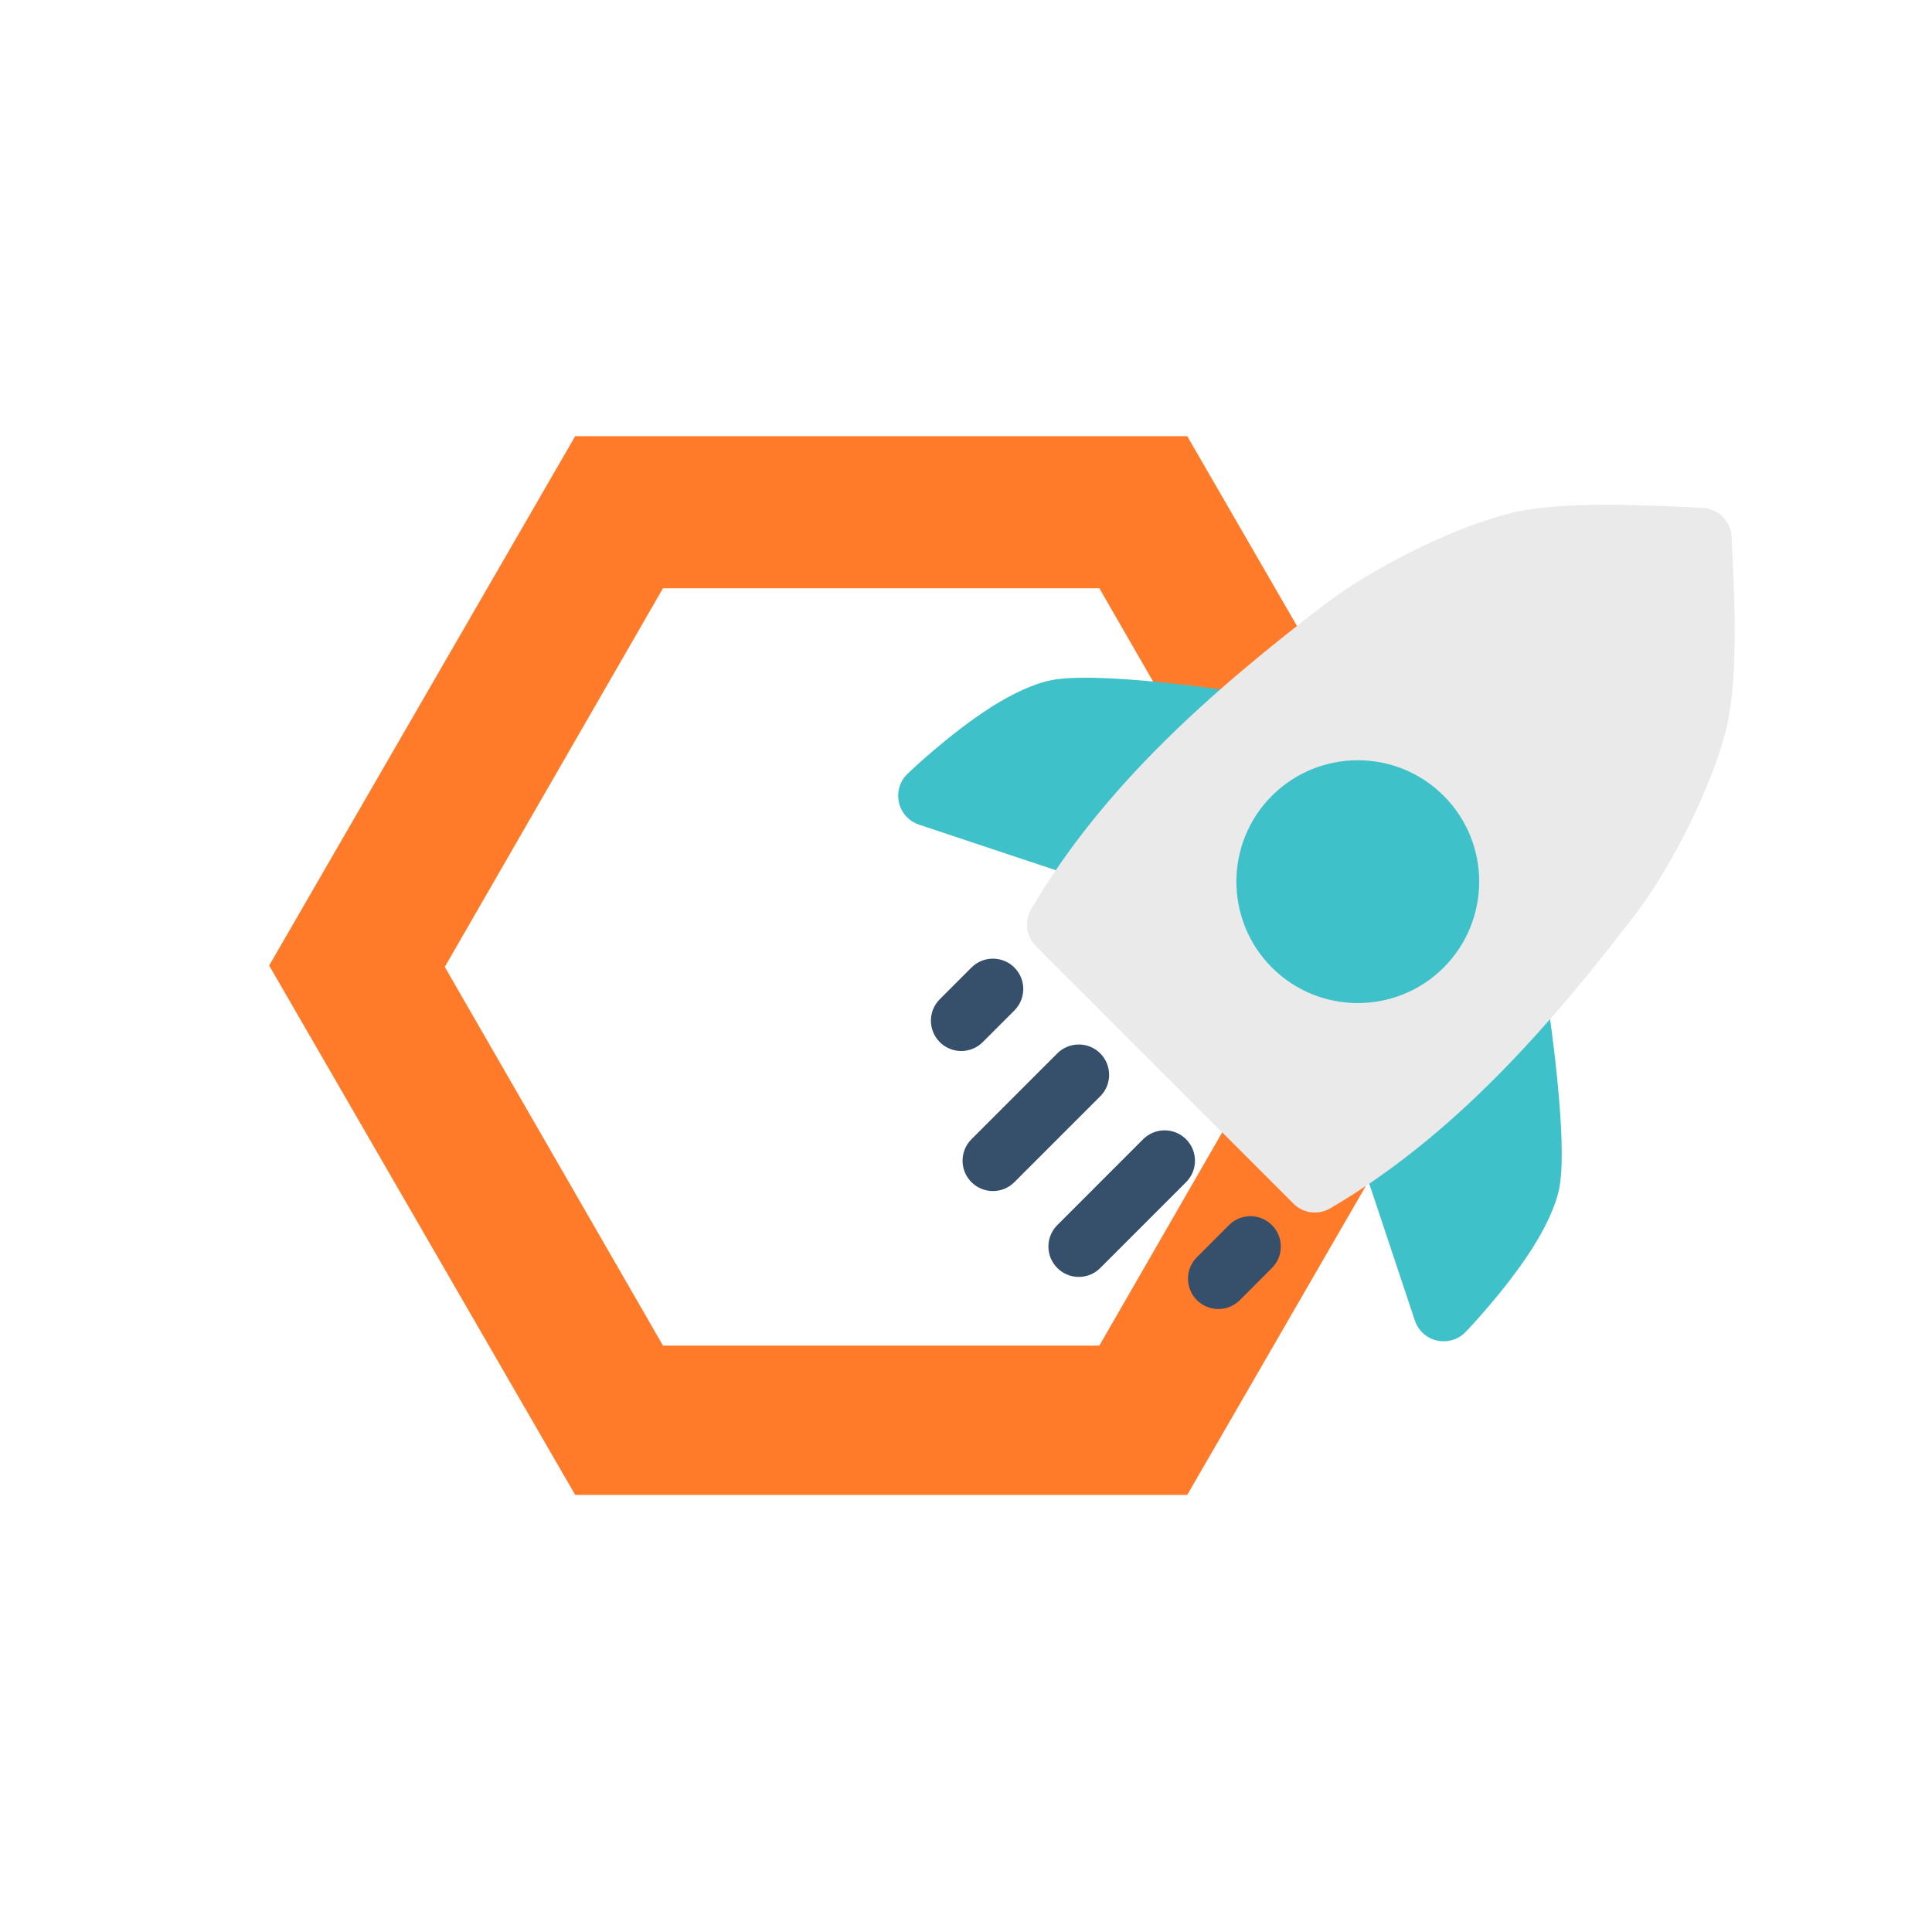
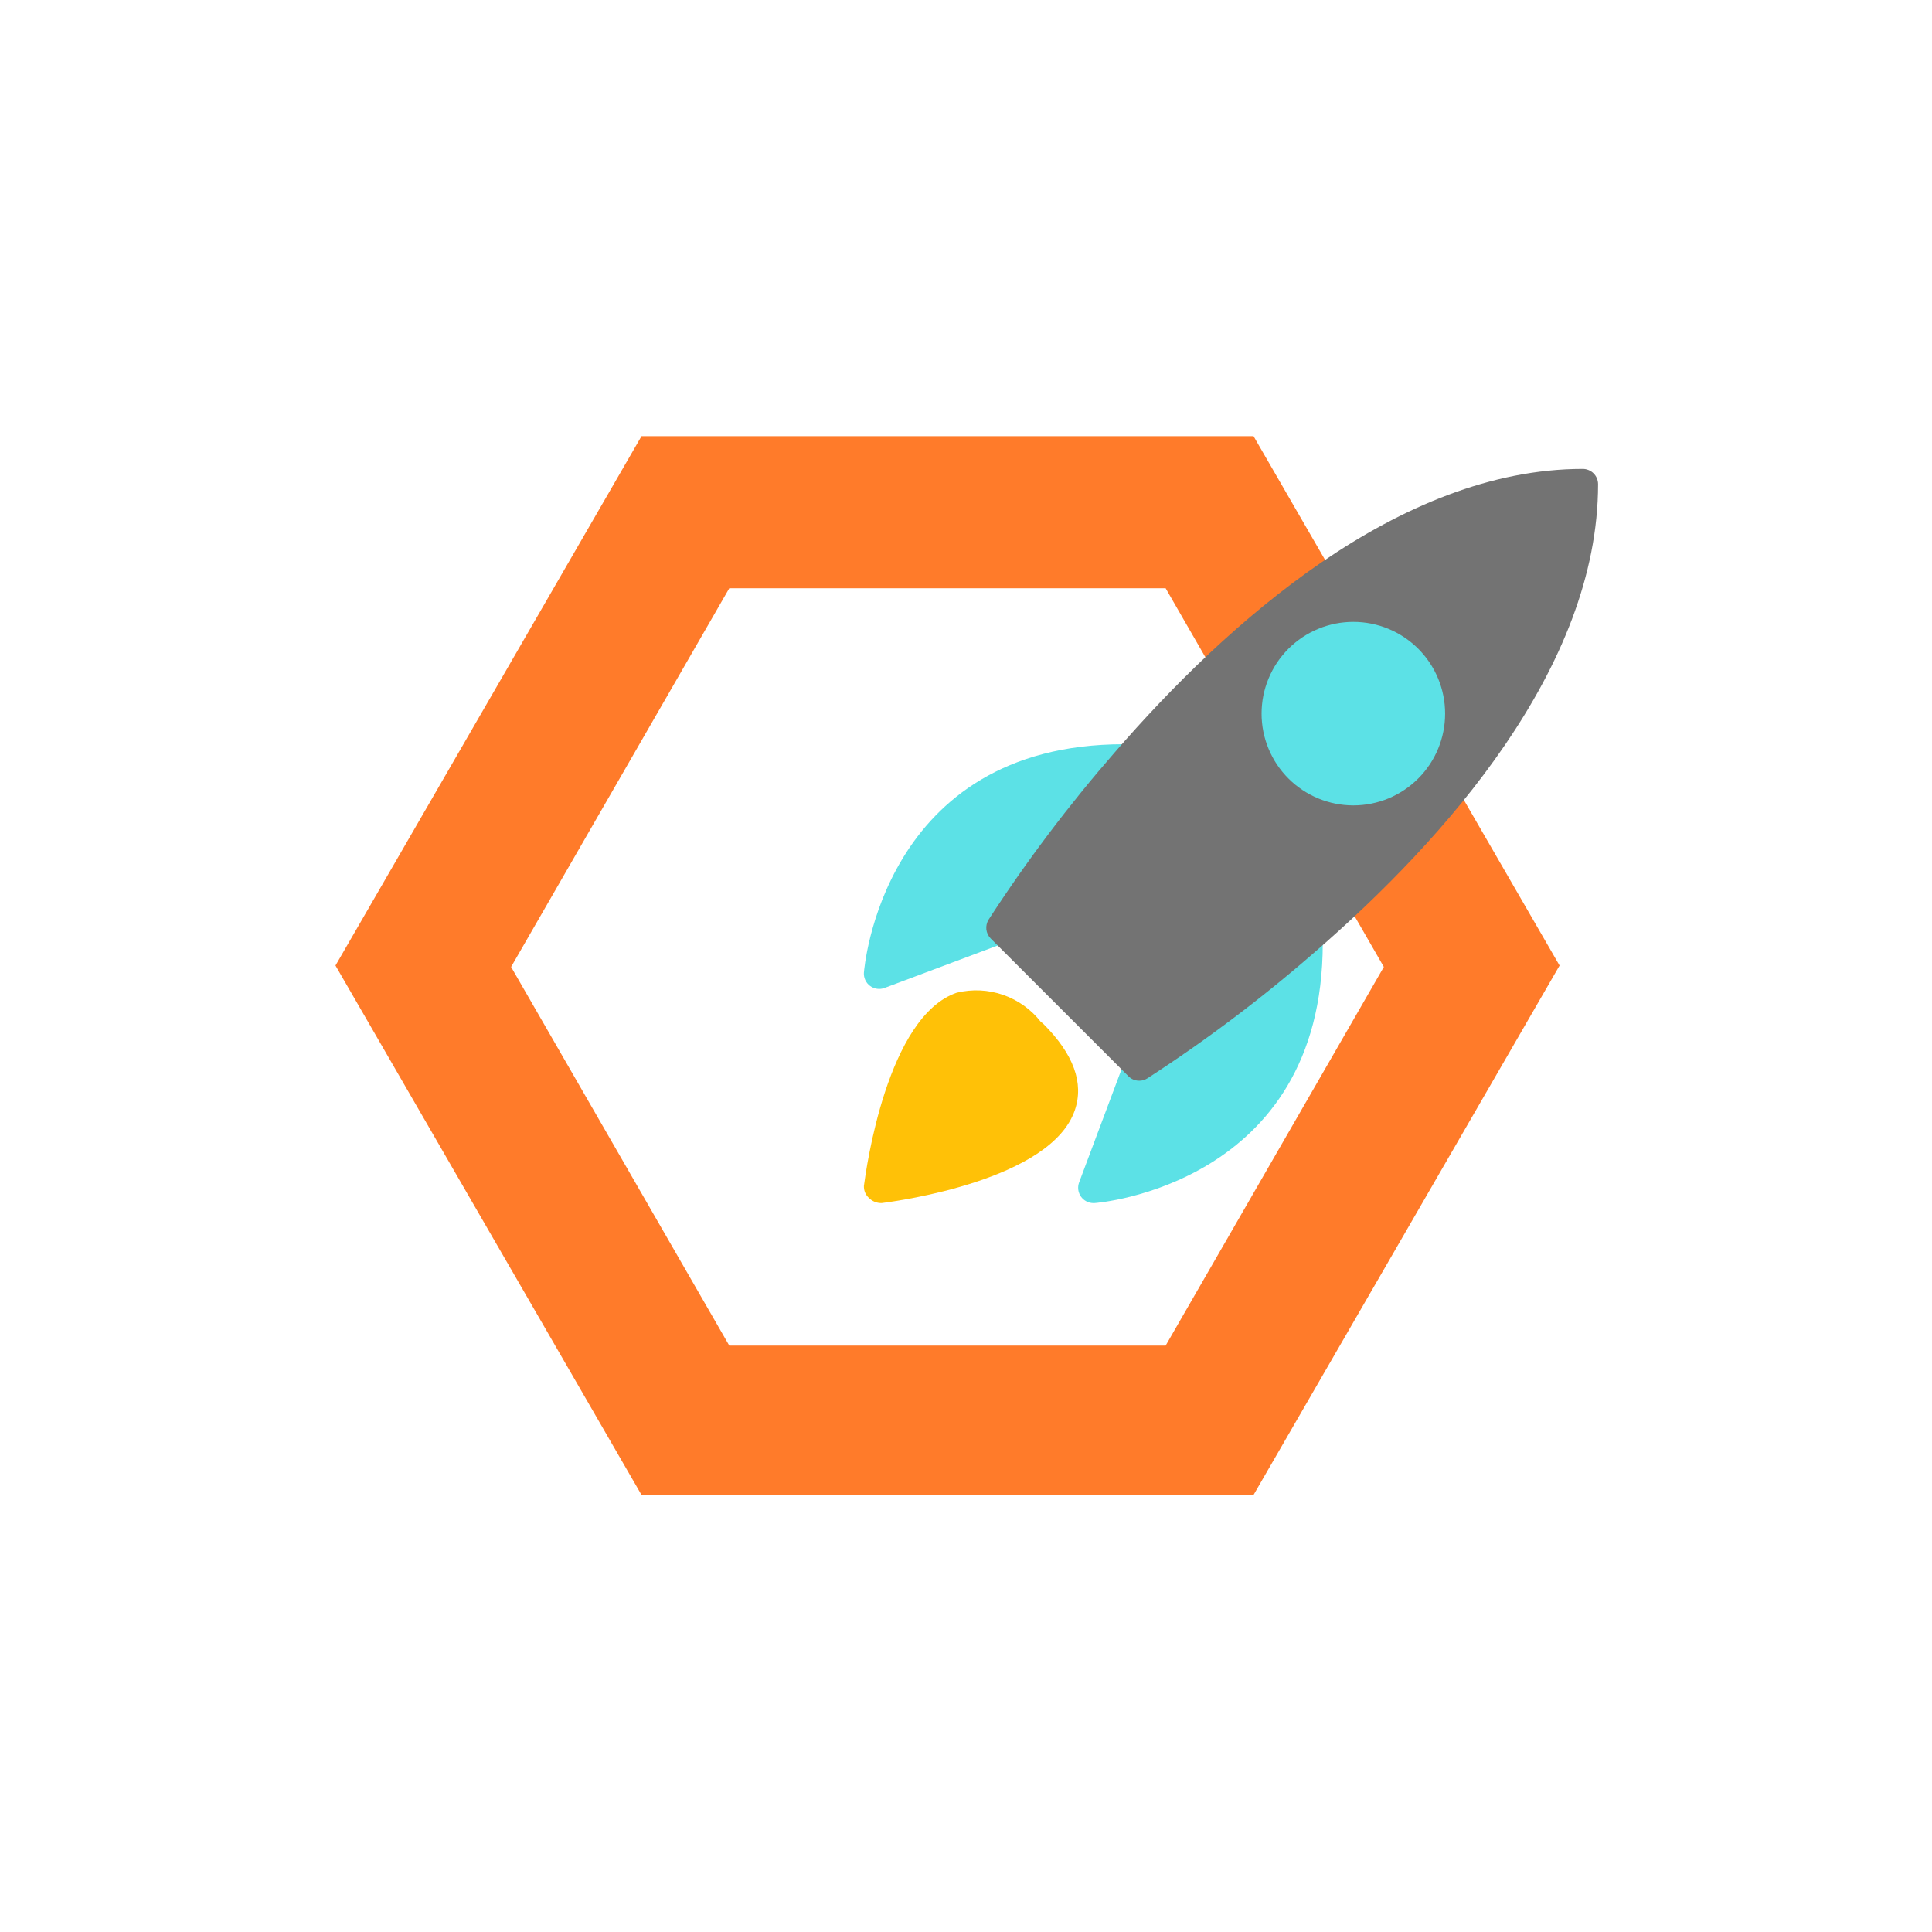
<svg xmlns="http://www.w3.org/2000/svg" width="500" zoomAndPan="magnify" viewBox="0 0 375 375" height="500" preserveAspectRatio="xMidYMid meet" version="1.0">
  <defs>
    <clipPath id="id1">
-       <path d="M 52.168 84.66 L 289.918 84.66 L 289.918 290.16 L 52.168 290.16 Z M 52.168 84.66 " clip-rule="nonzero" />
+       <path d="M 65.039 84.66 L 302.789 84.66 L 302.789 290.16 L 65.039 290.16 Z M 65.039 84.66 " clip-rule="nonzero" />
    </clipPath>
    <clipPath id="id2">
-       <path d="M 86.281 114.18 L 255.781 114.18 L 255.781 261.18 L 86.281 261.18 Z M 86.281 114.18 " clip-rule="nonzero" />
+       <path d="M 99.152 114.18 L 268.652 114.18 L 268.652 261.18 L 99.152 261.18 Z M 99.152 114.18 " clip-rule="nonzero" />
    </clipPath>
    <clipPath id="id3">
-       <path d="M 262 190 L 304 190 L 304 260.75 L 262 260.75 Z M 262 190 " clip-rule="nonzero" />
+       <path d="M 167.684 144 L 222 144 L 222 192 L 167.684 192 Z M 167.684 144 " clip-rule="nonzero" />
    </clipPath>
    <clipPath id="id4">
-       <path d="M 199 97.25 L 337 97.25 L 337 236 L 199 236 Z M 199 97.25 " clip-rule="nonzero" />
+       <path d="M 209 179 L 257 179 L 257 233.516 L 209 233.516 Z M 209 179 " clip-rule="nonzero" />
+     </clipPath>
+     <clipPath id="id5">
+       <path d="M 191 91.016 L 310.184 91.016 L 310.184 210 L 191 210 Z M 191 91.016 " clip-rule="nonzero" />
+     </clipPath>
+     <clipPath id="id6">
+       <path d="M 167.684 192 L 210 192 L 210 233.516 L 167.684 233.516 Z M 167.684 192 " clip-rule="nonzero" />
    </clipPath>
  </defs>
  <g clip-path="url(#id1)">
-     <path fill="rgb(100%, 48.239%, 16.469%)" d="M 111.645 290.16 L 52.246 187.41 L 111.645 84.66 L 230.441 84.66 L 289.844 187.41 L 230.441 290.16 Z M 111.645 290.16 " fill-opacity="1" fill-rule="nonzero" />
+     <path fill="rgb(100%, 48.239%, 16.469%)" d="M 124.516 290.16 L 65.117 187.41 L 124.516 84.66 L 243.312 84.66 L 302.711 187.41 L 243.312 290.16 Z M 124.516 290.16 " fill-opacity="1" fill-rule="nonzero" />
  </g>
  <g clip-path="url(#id2)">
-     <path fill="rgb(100%, 100%, 100%)" d="M 128.684 261.18 L 86.332 187.68 L 128.684 114.18 L 213.383 114.18 L 255.73 187.68 L 213.383 261.18 Z M 128.684 261.18 " fill-opacity="1" fill-rule="nonzero" />
+     <path fill="rgb(100%, 100%, 100%)" d="M 141.551 261.18 L 99.203 187.68 L 141.551 114.18 L 226.25 114.18 L 268.602 187.68 L 226.25 261.18 Z M 141.551 261.18 " fill-opacity="1" fill-rule="nonzero" />
  </g>
-   <path fill="rgb(24.709%, 75.69%, 78.819%)" d="M 242.656 144.406 C 244.359 142.887 245.027 140.504 244.359 138.316 C 243.703 136.117 241.828 134.508 239.57 134.188 C 227.637 132.461 210.848 130.664 204.07 132.023 C 200.527 132.723 196.359 134.727 192.32 137.293 C 184.012 142.598 176.117 150.227 176.117 150.227 C 174.645 151.664 174.023 153.773 174.484 155.773 C 174.934 157.777 176.406 159.398 178.363 160.055 L 212.516 171.438 C 214.91 172.242 217.535 171.426 219.066 169.434 C 226.027 160.309 234.082 152.078 242.656 144.406 " fill-opacity="1" fill-rule="evenodd" />
  <g clip-path="url(#id3)">
-     <path fill="rgb(24.709%, 75.69%, 78.819%)" d="M 300.492 195.105 C 300.172 192.852 298.559 190.977 296.363 190.32 C 294.176 189.652 291.793 190.32 290.273 192.023 C 282.598 200.598 274.371 208.652 265.246 215.613 C 263.254 217.145 262.438 219.77 263.242 222.16 L 274.625 256.316 C 275.281 258.273 276.902 259.746 278.906 260.195 C 280.906 260.652 283.012 260.031 284.453 258.559 C 284.453 258.559 292.082 250.664 297.387 242.355 C 299.953 238.316 301.953 234.152 302.656 230.609 C 304.016 223.828 302.219 207.039 300.492 195.105 " fill-opacity="1" fill-rule="evenodd" />
+     <path fill="rgb(36.079%, 88.239%, 90.199%)" d="M 220.656 145.68 L 220.121 145.207 C 219.559 144.707 218.902 144.453 218.152 144.453 C 171.145 144.453 167.719 188.348 167.684 188.789 C 167.664 189.035 167.68 189.281 167.727 189.523 C 167.773 189.77 167.848 190.004 167.953 190.227 C 168.055 190.453 168.188 190.66 168.344 190.852 C 168.5 191.047 168.68 191.215 168.879 191.363 C 169.078 191.512 169.293 191.633 169.52 191.727 C 169.75 191.82 169.988 191.883 170.234 191.918 C 170.48 191.953 170.727 191.957 170.973 191.93 C 171.219 191.902 171.457 191.844 171.691 191.758 L 195.441 182.852 C 196.066 182.621 196.559 182.223 196.918 181.664 C 204.184 170.496 212.188 159.887 220.93 149.836 C 221.184 149.543 221.371 149.211 221.496 148.84 C 221.621 148.473 221.668 148.094 221.645 147.703 C 221.617 147.316 221.52 146.945 221.348 146.594 C 221.18 146.246 220.945 145.941 220.656 145.68 Z M 220.656 145.68 " fill-opacity="1" fill-rule="nonzero" />
  </g>
  <g clip-path="url(#id4)">
-     <path fill="rgb(91.759%, 91.759%, 91.759%)" d="M 336.098 104.184 C 335.949 101.16 333.52 98.73 330.492 98.582 C 320.207 98.086 303.703 97.164 293.691 99.5 C 282.367 102.137 266.156 110.387 257.156 117.293 C 235.43 133.945 214.164 152.504 200.137 176.488 C 198.789 178.801 199.156 181.734 201.055 183.621 L 251.055 233.621 C 252.945 235.523 255.879 235.891 258.191 234.543 C 282.172 220.516 300.734 199.25 317.387 177.523 C 324.289 168.523 332.543 152.309 335.176 140.988 C 337.512 130.977 336.594 114.473 336.098 104.184 " fill-opacity="1" fill-rule="evenodd" />
+     <path fill="rgb(36.079%, 88.239%, 90.199%)" d="M 255.992 181.07 L 255.516 180.535 C 255.254 180.242 254.949 180.012 254.602 179.844 C 254.25 179.672 253.879 179.574 253.492 179.551 C 253.102 179.523 252.723 179.574 252.355 179.699 C 251.984 179.824 251.652 180.012 251.359 180.266 C 241.312 189.008 230.711 197.012 219.551 204.277 C 218.992 204.637 218.594 205.129 218.363 205.75 L 209.457 229.5 C 209.375 229.727 209.316 229.957 209.289 230.191 C 209.262 230.43 209.262 230.668 209.289 230.902 C 209.32 231.141 209.375 231.371 209.461 231.594 C 209.543 231.82 209.652 232.027 209.789 232.227 C 209.926 232.422 210.082 232.602 210.258 232.762 C 210.438 232.918 210.633 233.055 210.844 233.168 C 211.055 233.281 211.277 233.363 211.508 233.426 C 211.738 233.484 211.973 233.512 212.215 233.516 L 212.41 233.516 C 212.855 233.516 256.746 230.059 256.746 183.047 C 256.746 182.293 256.492 181.633 255.992 181.07 Z M 255.992 181.07 " fill-opacity="1" fill-rule="nonzero" />
  </g>
-   <path fill="rgb(24.709%, 75.69%, 78.819%)" d="M 280.215 154.461 C 271.023 145.266 256.086 145.266 246.879 154.461 C 237.684 163.656 237.684 178.594 246.879 187.801 C 256.086 196.996 271.023 196.996 280.215 187.801 C 289.41 178.594 289.41 163.656 280.215 154.461 " fill-opacity="1" fill-rule="evenodd" />
-   <path fill="rgb(21.179%, 30.98%, 41.959%)" d="M 188.559 187.801 L 182.414 193.945 C 180.113 196.246 180.113 199.977 182.414 202.277 C 184.703 204.578 188.445 204.578 190.746 202.277 L 196.891 196.133 C 199.191 193.828 199.191 190.09 196.891 187.801 C 194.59 185.5 190.859 185.5 188.559 187.801 " fill-opacity="1" fill-rule="evenodd" />
-   <path fill="rgb(21.179%, 30.98%, 41.959%)" d="M 205.223 204.461 L 188.559 221.125 C 186.258 223.426 186.258 227.156 188.559 229.457 C 190.859 231.758 194.59 231.758 196.891 229.457 L 213.555 212.793 C 215.855 210.492 215.855 206.754 213.555 204.461 C 211.25 202.16 207.523 202.16 205.223 204.461 " fill-opacity="1" fill-rule="evenodd" />
-   <path fill="rgb(21.179%, 30.98%, 41.959%)" d="M 221.883 221.125 L 205.223 237.789 C 202.922 240.09 202.922 243.82 205.223 246.121 C 207.523 248.422 211.25 248.422 213.555 246.121 L 230.215 229.457 C 232.52 227.156 232.52 223.426 230.215 221.125 C 227.926 218.824 224.188 218.824 221.883 221.125 " fill-opacity="1" fill-rule="evenodd" />
-   <path fill="rgb(21.179%, 30.98%, 41.959%)" d="M 238.547 237.789 L 232.312 244.027 C 230.02 246.328 230.02 250.055 232.312 252.355 C 234.613 254.66 238.352 254.66 240.652 252.355 L 246.879 246.121 C 249.18 243.82 249.18 240.09 246.879 237.789 C 244.59 235.488 240.848 235.488 238.547 237.789 " fill-opacity="1" fill-rule="evenodd" />
+   <g clip-path="url(#id5)">
+     <path fill="rgb(45.099%, 45.099%, 45.099%)" d="M 307.215 91.016 C 271.535 91.016 238.16 120.887 216.441 145.953 C 207.484 156.223 199.297 167.07 191.883 178.504 C 191.707 178.789 191.582 179.094 191.508 179.422 C 191.434 179.75 191.414 180.078 191.453 180.41 C 191.492 180.746 191.586 181.062 191.73 181.363 C 191.875 181.668 192.066 181.938 192.305 182.172 L 219.023 208.891 C 219.602 209.473 220.301 209.762 221.121 209.766 C 221.688 209.766 222.211 209.617 222.691 209.312 C 234.129 201.902 244.98 193.715 255.25 184.758 C 280.305 163.035 310.184 129.66 310.184 93.984 C 310.184 93.59 310.105 93.211 309.957 92.848 C 309.805 92.484 309.59 92.164 309.312 91.883 C 309.035 91.605 308.711 91.391 308.348 91.242 C 307.984 91.09 307.605 91.016 307.215 91.016 Z M 307.215 91.016 " fill-opacity="1" fill-rule="nonzero" />
+   </g>
+   <g clip-path="url(#id6)">
+     <path fill="rgb(100%, 75.69%, 2.75%)" d="M 202.539 198.758 C 202.391 198.609 202.227 198.48 202.047 198.371 C 201.578 197.77 201.07 197.203 200.52 196.672 C 199.973 196.145 199.387 195.656 198.766 195.211 C 198.148 194.766 197.5 194.367 196.82 194.016 C 196.145 193.664 195.445 193.363 194.727 193.109 C 194.004 192.859 193.27 192.66 192.52 192.516 C 191.773 192.371 191.016 192.277 190.254 192.242 C 189.492 192.207 188.73 192.223 187.973 192.297 C 187.211 192.371 186.461 192.496 185.719 192.676 C 172.199 197.297 168.129 226.824 167.684 230.18 C 167.66 231.094 167.98 231.867 168.637 232.504 C 169.324 233.184 170.152 233.52 171.121 233.516 C 174.469 233.098 203.984 229.02 208.621 215.5 C 210.434 210.223 208.379 204.598 202.539 198.758 Z M 202.539 198.758 " fill-opacity="1" fill-rule="nonzero" />
+   </g>
+   <path fill="rgb(36.079%, 88.239%, 90.199%)" d="M 280.496 138.516 C 280.496 139.098 280.465 139.68 280.41 140.262 C 280.352 140.84 280.266 141.418 280.152 141.988 C 280.039 142.562 279.898 143.129 279.727 143.684 C 279.559 144.242 279.363 144.793 279.137 145.332 C 278.914 145.871 278.668 146.398 278.391 146.91 C 278.117 147.426 277.816 147.926 277.492 148.41 C 277.168 148.895 276.82 149.363 276.449 149.816 C 276.082 150.266 275.691 150.699 275.277 151.109 C 274.863 151.523 274.434 151.914 273.98 152.285 C 273.531 152.652 273.062 153 272.578 153.324 C 272.094 153.648 271.594 153.949 271.078 154.223 C 270.562 154.5 270.039 154.75 269.5 154.973 C 268.961 155.195 268.41 155.391 267.852 155.559 C 267.293 155.73 266.73 155.871 266.156 155.984 C 265.586 156.098 265.008 156.184 264.43 156.242 C 263.848 156.297 263.266 156.328 262.684 156.328 C 262.098 156.328 261.516 156.297 260.938 156.242 C 260.355 156.184 259.777 156.098 259.207 155.984 C 258.633 155.871 258.07 155.73 257.512 155.559 C 256.953 155.391 256.402 155.195 255.867 154.973 C 255.328 154.75 254.801 154.5 254.285 154.223 C 253.77 153.949 253.27 153.648 252.785 153.324 C 252.301 153 251.832 152.652 251.383 152.285 C 250.93 151.914 250.5 151.523 250.086 151.109 C 249.676 150.699 249.281 150.266 248.914 149.816 C 248.543 149.363 248.195 148.895 247.871 148.41 C 247.547 147.926 247.246 147.426 246.973 146.91 C 246.699 146.398 246.449 145.871 246.227 145.332 C 246.004 144.793 245.805 144.242 245.637 143.684 C 245.469 143.129 245.324 142.562 245.211 141.988 C 245.098 141.418 245.012 140.84 244.957 140.262 C 244.898 139.68 244.871 139.098 244.871 138.516 C 244.871 137.93 244.898 137.348 244.957 136.77 C 245.012 136.188 245.098 135.613 245.211 135.039 C 245.324 134.469 245.469 133.902 245.637 133.344 C 245.805 132.785 246.004 132.238 246.227 131.699 C 246.449 131.16 246.699 130.633 246.973 130.117 C 247.246 129.605 247.547 129.105 247.871 128.617 C 248.195 128.133 248.543 127.664 248.914 127.215 C 249.281 126.766 249.676 126.332 250.086 125.918 C 250.5 125.508 250.93 125.117 251.383 124.746 C 251.832 124.375 252.301 124.027 252.785 123.703 C 253.27 123.379 253.77 123.082 254.285 122.805 C 254.801 122.531 255.328 122.281 255.867 122.059 C 256.402 121.836 256.953 121.637 257.512 121.469 C 258.07 121.301 258.633 121.16 259.207 121.043 C 259.777 120.93 260.355 120.844 260.938 120.789 C 261.516 120.73 262.098 120.703 262.684 120.703 C 263.266 120.703 263.848 120.73 264.43 120.789 C 265.008 120.844 265.586 120.93 266.156 121.043 C 266.73 121.16 267.293 121.301 267.852 121.469 C 268.41 121.637 268.961 121.836 269.5 122.059 C 270.039 122.281 270.562 122.531 271.078 122.805 C 271.594 123.082 272.094 123.379 272.578 123.703 C 273.062 124.027 273.531 124.375 273.98 124.746 C 274.434 125.117 274.863 125.508 275.277 125.918 C 275.691 126.332 276.082 126.766 276.449 127.215 C 276.82 127.664 277.168 128.133 277.492 128.617 C 277.816 129.105 278.117 129.605 278.391 130.117 C 278.668 130.633 278.914 131.16 279.137 131.699 C 279.363 132.238 279.559 132.785 279.727 133.344 C 279.898 133.902 280.039 134.469 280.152 135.039 C 280.266 135.613 280.352 136.188 280.41 136.77 C 280.465 137.348 280.496 137.93 280.496 138.516 Z M 280.496 138.516 " fill-opacity="1" fill-rule="nonzero" />
</svg>
